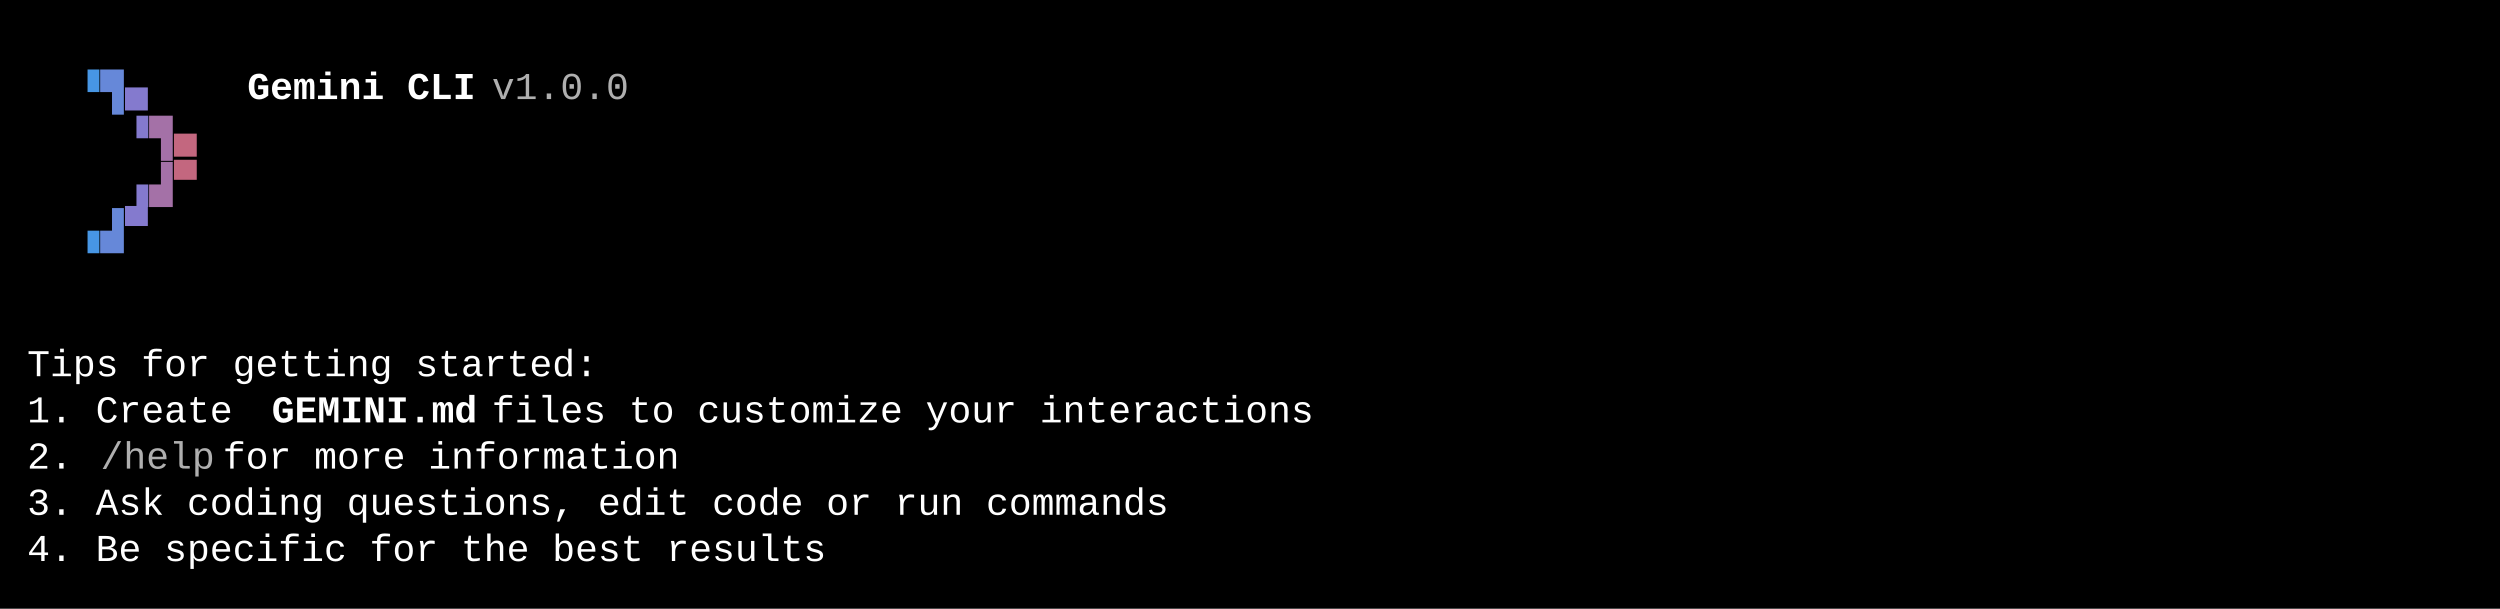
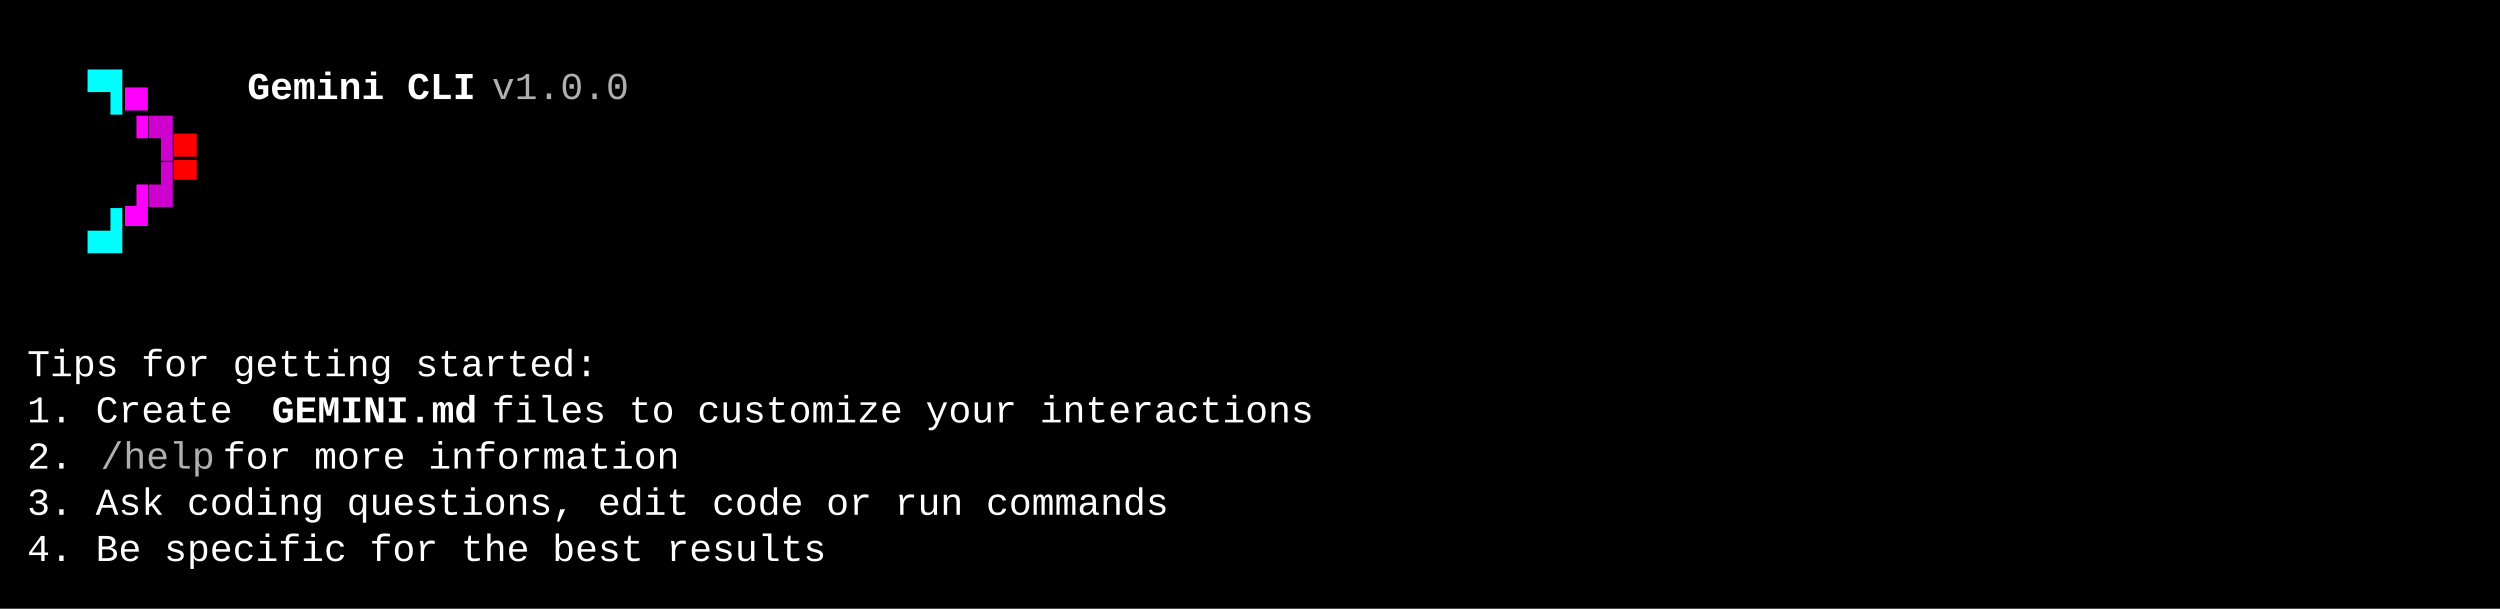
<svg xmlns="http://www.w3.org/2000/svg" width="920" height="224" viewBox="0 0 920 224">
  <style>
    text { font-family: Consolas, "Courier New", monospace; font-size: 14px; dominant-baseline: text-before-edge; white-space: pre; }
  </style>
  <rect width="920" height="224" fill="#000000" />
  <g transform="translate(10, 10)">
-     <text x="18" y="19" fill="#4796e4" textLength="9" lengthAdjust="spacingAndGlyphs">▝</text>
-     <text x="27" y="19" fill="#6688d9" textLength="9" lengthAdjust="spacingAndGlyphs">▜</text>
-     <text x="36" y="19" fill="#847ace" textLength="9" lengthAdjust="spacingAndGlyphs">▄</text>
+     <text x="18" y="19" fill="#00ffff" textLength="18" lengthAdjust="spacingAndGlyphs">▝▜</text>
+     <text x="36" y="19" fill="#ff00ff" textLength="9" lengthAdjust="spacingAndGlyphs">▄</text>
    <text x="81" y="19" fill="#ffffff" textLength="90" lengthAdjust="spacingAndGlyphs" font-weight="bold">Gemini CLI</text>
    <text x="171" y="19" fill="#afafaf" textLength="63" lengthAdjust="spacingAndGlyphs"> v1.0.0</text>
-     <text x="36" y="36" fill="#847ace" textLength="9" lengthAdjust="spacingAndGlyphs">▝</text>
-     <text x="45" y="36" fill="#a471a7" textLength="9" lengthAdjust="spacingAndGlyphs">▜</text>
-     <text x="54" y="36" fill="#c3677f" textLength="9" lengthAdjust="spacingAndGlyphs">▄</text>
-     <text x="36" y="53" fill="#847ace" textLength="9" lengthAdjust="spacingAndGlyphs">▗</text>
-     <text x="45" y="53" fill="#a471a7" textLength="9" lengthAdjust="spacingAndGlyphs">▟</text>
-     <text x="54" y="53" fill="#c3677f" textLength="9" lengthAdjust="spacingAndGlyphs">▀</text>
-     <text x="18" y="70" fill="#4796e4" textLength="9" lengthAdjust="spacingAndGlyphs">▗</text>
-     <text x="27" y="70" fill="#6688d9" textLength="9" lengthAdjust="spacingAndGlyphs">▟</text>
-     <text x="36" y="70" fill="#847ace" textLength="9" lengthAdjust="spacingAndGlyphs">▀</text>
+     <text x="36" y="36" fill="#ff00ff" textLength="9" lengthAdjust="spacingAndGlyphs">▝</text>
+     <text x="45" y="36" fill="#cd00cd" textLength="9" lengthAdjust="spacingAndGlyphs">▜</text>
+     <text x="54" y="36" fill="#ff0000" textLength="9" lengthAdjust="spacingAndGlyphs">▄</text>
+     <text x="36" y="53" fill="#ff00ff" textLength="9" lengthAdjust="spacingAndGlyphs">▗</text>
+     <text x="45" y="53" fill="#cd00cd" textLength="9" lengthAdjust="spacingAndGlyphs">▟</text>
+     <text x="54" y="53" fill="#ff0000" textLength="9" lengthAdjust="spacingAndGlyphs">▀</text>
+     <text x="18" y="70" fill="#00ffff" textLength="18" lengthAdjust="spacingAndGlyphs">▗▟</text>
+     <text x="36" y="70" fill="#ff00ff" textLength="9" lengthAdjust="spacingAndGlyphs">▀</text>
    <text x="0" y="121" fill="#ffffff" textLength="225" lengthAdjust="spacingAndGlyphs">Tips for getting started:</text>
    <text x="0" y="138" fill="#ffffff" textLength="90" lengthAdjust="spacingAndGlyphs">1. Create </text>
    <text x="90" y="138" fill="#ffffff" textLength="81" lengthAdjust="spacingAndGlyphs" font-weight="bold">GEMINI.md</text>
    <text x="171" y="138" fill="#ffffff" textLength="333" lengthAdjust="spacingAndGlyphs"> files to customize your interactions</text>
    <text x="0" y="155" fill="#ffffff" textLength="27" lengthAdjust="spacingAndGlyphs">2. </text>
    <text x="27" y="155" fill="#afafaf" textLength="45" lengthAdjust="spacingAndGlyphs">/help</text>
    <text x="72" y="155" fill="#ffffff" textLength="189" lengthAdjust="spacingAndGlyphs"> for more information</text>
    <text x="0" y="172" fill="#ffffff" textLength="450" lengthAdjust="spacingAndGlyphs">3. Ask coding questions, edit code or run commands</text>
    <text x="0" y="189" fill="#ffffff" textLength="315" lengthAdjust="spacingAndGlyphs">4. Be specific for the best results</text>
  </g>
</svg>
